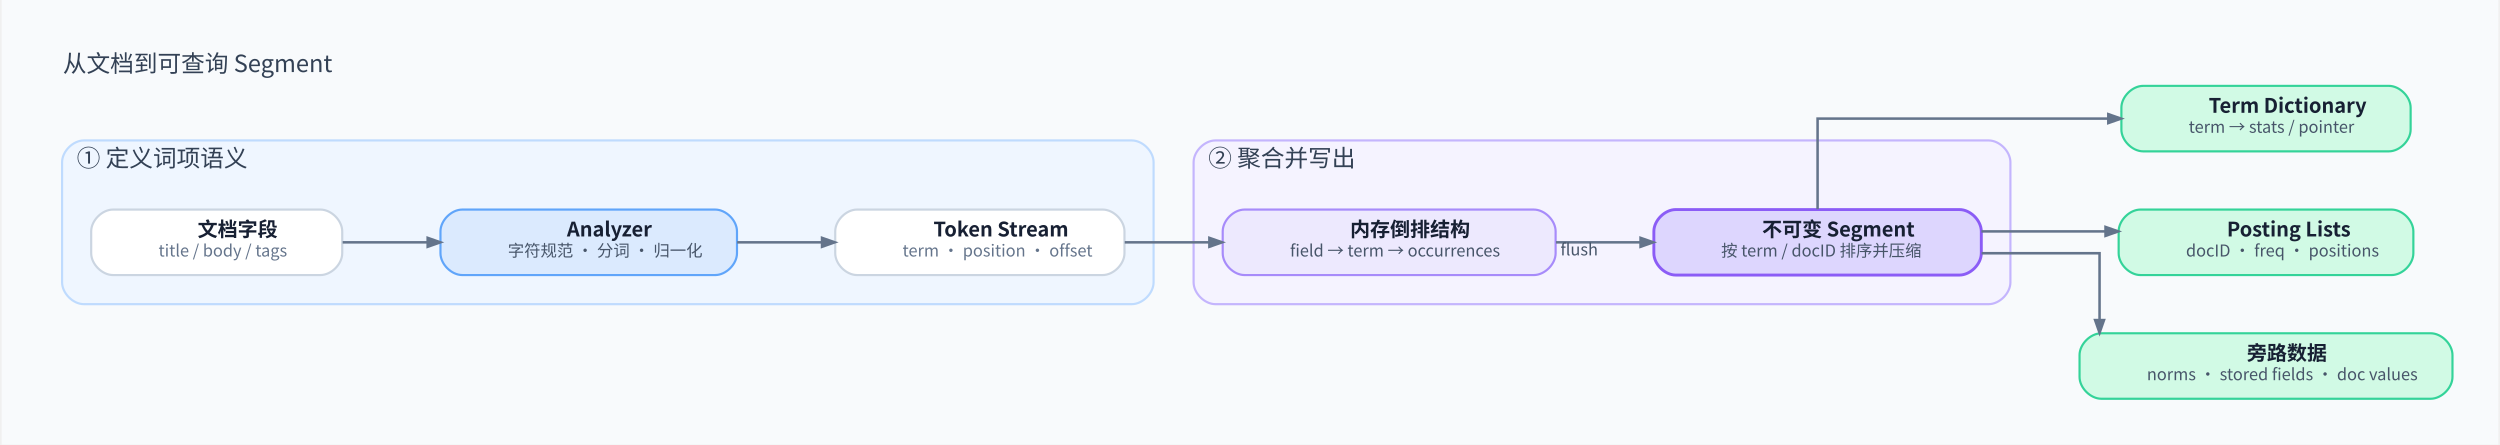
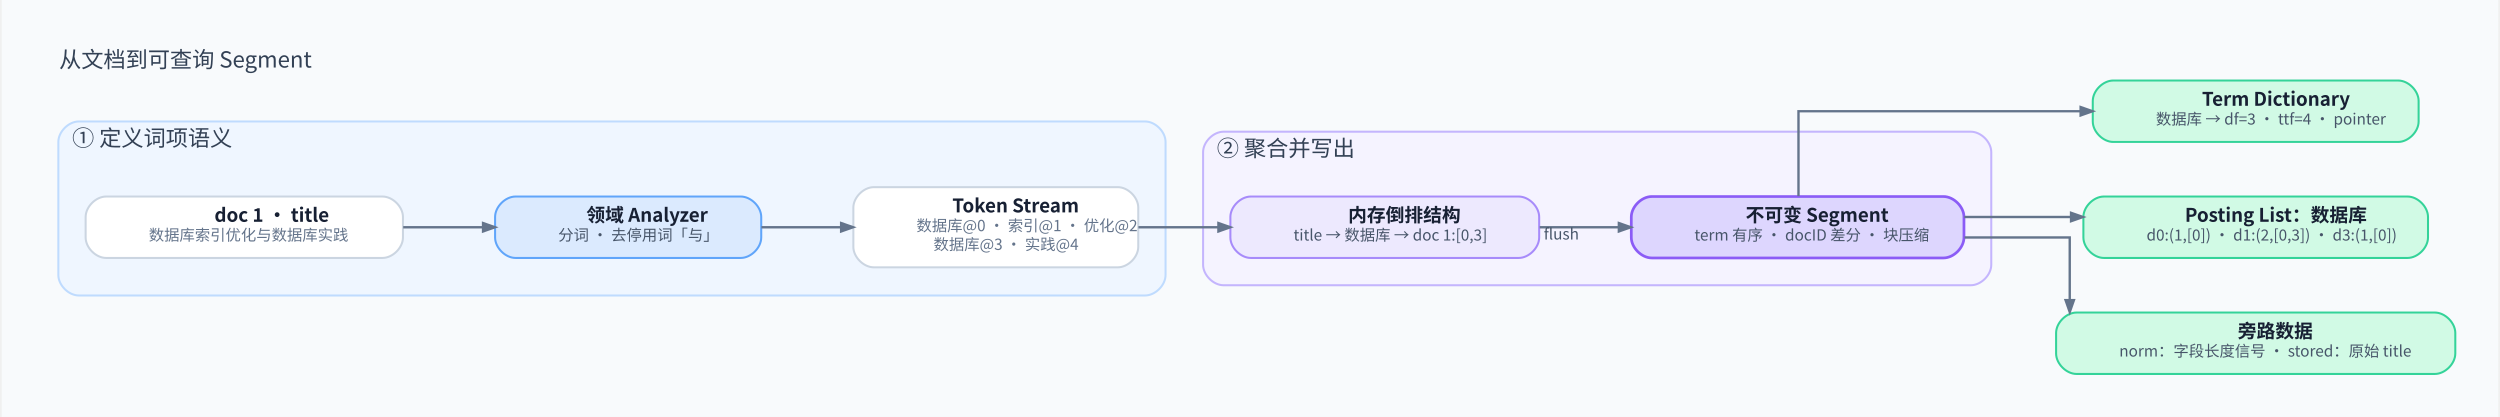
- <svg xmlns="http://www.w3.org/2000/svg" width="1372pt" height="244pt" viewBox="0.00 0.00 1372.40 244.40">
+ <svg xmlns="http://www.w3.org/2000/svg" width="1463pt" height="244pt" viewBox="0.00 0.00 1463.40 244.40">
  <g id="graph0" class="graph" transform="scale(1 1) rotate(0) translate(25.2 219.2)">
-     <polygon fill="#f8fafc" stroke="transparent" points="-25.2,25.2 -25.2,-219.2 1347.2,-219.2 1347.2,25.2 -25.2,25.2" />
+     <polygon fill="#f8fafc" stroke="transparent" points="-25.2,25.2 -25.2,-219.2 1438.2,-219.2 1438.2,25.2 -25.2,25.2" />
    <text text-anchor="middle" x="82.5" y="-179.6" font-family="Noto Sans CJK SC" font-size="13.00" fill="#334155">从文档到可查询 Segment</text>
    <g id="clust1" class="cluster">
-       <path fill="#eff6ff" stroke="#bfdbfe" stroke-width="1.2" d="M20,-52C20,-52 596,-52 596,-52 602,-52 608,-58 608,-64 608,-64 608,-130 608,-130 608,-136 602,-142 596,-142 596,-142 20,-142 20,-142 14,-142 8,-136 8,-130 8,-130 8,-64 8,-64 8,-58 14,-52 20,-52" />
-       <text text-anchor="middle" x="63" y="-127.6" font-family="Noto Sans CJK SC" font-size="13.00" fill="#334155">① 定义词项语义</text>
+       <path fill="#eff6ff" stroke="#bfdbfe" stroke-width="1.2" d="M20,-46C20,-46 645,-46 645,-46 651,-46 657,-52 657,-58 657,-58 657,-136 657,-136 657,-142 651,-148 645,-148 645,-148 20,-148 20,-148 14,-148 8,-142 8,-136 8,-136 8,-58 8,-58 8,-52 14,-46 20,-46" />
+       <text text-anchor="middle" x="63" y="-133.6" font-family="Noto Sans CJK SC" font-size="13.00" fill="#334155">① 定义词项语义</text>
    </g>
    <g id="clust2" class="cluster">
-       <path fill="#f5f3ff" stroke="#c4b5fd" stroke-width="1.2" d="M642,-52C642,-52 1067,-52 1067,-52 1073,-52 1079,-58 1079,-64 1079,-64 1079,-130 1079,-130 1079,-136 1073,-142 1067,-142 1067,-142 642,-142 642,-142 636,-142 630,-136 630,-130 630,-130 630,-64 630,-64 630,-58 636,-52 642,-52" />
-       <text text-anchor="middle" x="678.5" y="-127.6" font-family="Noto Sans CJK SC" font-size="13.00" fill="#334155">② 聚合并写出</text>
+       <path fill="#f5f3ff" stroke="#c4b5fd" stroke-width="1.2" d="M691,-52C691,-52 1129,-52 1129,-52 1135,-52 1141,-58 1141,-64 1141,-64 1141,-130 1141,-130 1141,-136 1135,-142 1129,-142 1129,-142 691,-142 691,-142 685,-142 679,-136 679,-130 679,-130 679,-64 679,-64 679,-58 685,-52 691,-52" />
+       <text text-anchor="middle" x="727.5" y="-127.6" font-family="Noto Sans CJK SC" font-size="13.00" fill="#334155">② 聚合并写出</text>
    </g>
    <g id="node1" class="node">
-       <path fill="#ffffff" stroke="#cbd5e1" stroke-width="1.2" d="M150,-104C150,-104 36,-104 36,-104 30,-104 24,-98 24,-92 24,-92 24,-80 24,-80 24,-74 30,-68 36,-68 36,-68 150,-68 150,-68 156,-68 162,-74 162,-80 162,-80 162,-92 162,-92 162,-98 156,-104 150,-104" />
-       <text text-anchor="start" x="57.5" y="-89.2" font-family="Noto Sans CJK SC" font-size="11.00" fill="#172033">        </text>
-       <text text-anchor="start" x="82.5" y="-89.2" font-family="Noto Sans CJK SC" font-weight="bold" font-size="11.00" fill="#172033">文档字段</text>
+       <path fill="#ffffff" stroke="#cbd5e1" stroke-width="1.2" d="M198,-104C198,-104 36,-104 36,-104 30,-104 24,-98 24,-92 24,-92 24,-80 24,-80 24,-74 30,-68 36,-68 36,-68 198,-68 198,-68 204,-68 210,-74 210,-80 210,-80 210,-92 210,-92 210,-98 204,-104 198,-104" />
+       <text text-anchor="start" x="74.5" y="-89.2" font-family="Noto Sans CJK SC" font-size="11.00" fill="#172033">        </text>
+       <text text-anchor="start" x="99.5" y="-89.2" font-family="Noto Sans CJK SC" font-weight="bold" font-size="11.00" fill="#172033">doc 1 · title</text>
      <text text-anchor="start" x="36" y="-78.2" font-family="Noto Sans CJK SC" font-size="11.00" fill="#172033">        </text>
-       <text text-anchor="start" x="61" y="-78.2" font-family="Noto Sans CJK SC" font-size="9.00" fill="#64748b">title / body / tags</text>
-       <text text-anchor="start" x="131" y="-78.2" font-family="Noto Sans CJK SC" font-size="11.00" fill="#172033">      </text>
+       <text text-anchor="start" x="61" y="-78.2" font-family="Noto Sans CJK SC" font-size="9.00" fill="#64748b">数据库索引优化与数据库实践</text>
+       <text text-anchor="start" x="179" y="-78.2" font-family="Noto Sans CJK SC" font-size="11.00" fill="#172033">      </text>
    </g>
    <g id="node2" class="node">
-       <path fill="#dbeafe" stroke="#60a5fa" stroke-width="1.2" d="M367,-104C367,-104 228,-104 228,-104 222,-104 216,-98 216,-92 216,-92 216,-80 216,-80 216,-74 222,-68 228,-68 228,-68 367,-68 367,-68 373,-68 379,-74 379,-80 379,-80 379,-92 379,-92 379,-98 373,-104 367,-104" />
-       <text text-anchor="start" x="260.5" y="-89.2" font-family="Noto Sans CJK SC" font-size="11.00" fill="#172033">        </text>
-       <text text-anchor="start" x="285.5" y="-89.2" font-family="Noto Sans CJK SC" font-weight="bold" font-size="11.00" fill="#172033">Analyzer</text>
-       <text text-anchor="start" x="228" y="-78.2" font-family="Noto Sans CJK SC" font-size="11.00" fill="#172033">        </text>
-       <text text-anchor="start" x="253" y="-78.2" font-family="Noto Sans CJK SC" font-size="9.00" fill="#475569">字符规范 · 分词 · 归一化</text>
-       <text text-anchor="start" x="348" y="-78.2" font-family="Noto Sans CJK SC" font-size="11.00" fill="#172033">      </text>
+       <path fill="#dbeafe" stroke="#60a5fa" stroke-width="1.2" d="M408,-104C408,-104 276,-104 276,-104 270,-104 264,-98 264,-92 264,-92 264,-80 264,-80 264,-74 270,-68 276,-68 276,-68 408,-68 408,-68 414,-68 420,-74 420,-80 420,-80 420,-92 420,-92 420,-98 414,-104 408,-104" />
+       <text text-anchor="start" x="292.5" y="-89.2" font-family="Noto Sans CJK SC" font-size="11.00" fill="#172033">        </text>
+       <text text-anchor="start" x="317.5" y="-89.2" font-family="Noto Sans CJK SC" font-weight="bold" font-size="11.00" fill="#172033">领域 Analyzer</text>
+       <text text-anchor="start" x="276" y="-78.2" font-family="Noto Sans CJK SC" font-size="11.00" fill="#172033">        </text>
+       <text text-anchor="start" x="301" y="-78.2" font-family="Noto Sans CJK SC" font-size="9.00" fill="#475569">分词 · 去停用词「与」</text>
+       <text text-anchor="start" x="389" y="-78.2" font-family="Noto Sans CJK SC" font-size="11.00" fill="#172033">      </text>
    </g>
    <g id="edge1" class="edge">
-       <path fill="none" stroke="#64748b" stroke-width="1.4" d="M162.23,-86C162.23,-86 208.97,-86 208.97,-86" />
-       <polygon fill="#64748b" stroke="#64748b" stroke-width="1.4" points="208.97,-88.45 215.97,-86 208.97,-83.55 208.97,-88.45" />
+       <path fill="none" stroke="#64748b" stroke-width="1.4" d="M210.14,-86C210.14,-86 256.95,-86 256.95,-86" />
+       <polygon fill="#64748b" stroke="#64748b" stroke-width="1.4" points="256.95,-88.45 263.95,-86 256.95,-83.55 256.95,-88.45" />
    </g>
    <g id="node3" class="node">
-       <path fill="#ffffff" stroke="#cbd5e1" stroke-width="1.2" d="M580,-104C580,-104 445,-104 445,-104 439,-104 433,-98 433,-92 433,-92 433,-80 433,-80 433,-74 439,-68 445,-68 445,-68 580,-68 580,-68 586,-68 592,-74 592,-80 592,-80 592,-92 592,-92 592,-98 586,-104 580,-104" />
-       <text text-anchor="start" x="462" y="-89.2" font-family="Noto Sans CJK SC" font-size="11.00" fill="#172033">        </text>
-       <text text-anchor="start" x="487" y="-89.2" font-family="Noto Sans CJK SC" font-weight="bold" font-size="11.00" fill="#172033">Token Stream</text>
-       <text text-anchor="start" x="445" y="-78.2" font-family="Noto Sans CJK SC" font-size="11.00" fill="#172033">        </text>
-       <text text-anchor="start" x="470" y="-78.2" font-family="Noto Sans CJK SC" font-size="9.00" fill="#64748b">term · position · offset</text>
-       <text text-anchor="start" x="561" y="-78.2" font-family="Noto Sans CJK SC" font-size="11.00" fill="#172033">      </text>
+       <path fill="#ffffff" stroke="#cbd5e1" stroke-width="1.2" d="M629,-109.5C629,-109.5 486,-109.5 486,-109.5 480,-109.5 474,-103.5 474,-97.5 474,-97.5 474,-74.5 474,-74.5 474,-68.5 480,-62.5 486,-62.5 486,-62.5 629,-62.5 629,-62.5 635,-62.5 641,-68.5 641,-74.5 641,-74.5 641,-97.5 641,-97.5 641,-103.5 635,-109.5 629,-109.5" />
+       <text text-anchor="start" x="507" y="-94.7" font-family="Noto Sans CJK SC" font-size="11.00" fill="#172033">        </text>
+       <text text-anchor="start" x="532" y="-94.7" font-family="Noto Sans CJK SC" font-weight="bold" font-size="11.00" fill="#172033">Token Stream</text>
+       <text text-anchor="start" x="486" y="-83.7" font-family="Noto Sans CJK SC" font-size="11.00" fill="#172033">        </text>
+       <text text-anchor="start" x="511" y="-83.7" font-family="Noto Sans CJK SC" font-size="9.00" fill="#64748b">数据库@0 · 索引@1 · 优化@2</text>
+       <text text-anchor="start" x="496" y="-72.7" font-family="Noto Sans CJK SC" font-size="11.00" fill="#172033">        </text>
+       <text text-anchor="start" x="521" y="-72.7" font-family="Noto Sans CJK SC" font-size="9.00" fill="#64748b">数据库@3 · 实践@4</text>
+       <text text-anchor="start" x="600" y="-72.7" font-family="Noto Sans CJK SC" font-size="11.00" fill="#172033">      </text>
    </g>
    <g id="edge2" class="edge">
-       <path fill="none" stroke="#64748b" stroke-width="1.4" d="M379.09,-86C379.09,-86 425.75,-86 425.75,-86" />
-       <polygon fill="#64748b" stroke="#64748b" stroke-width="1.4" points="425.75,-88.45 432.75,-86 425.75,-83.55 425.75,-88.45" />
+       <path fill="none" stroke="#64748b" stroke-width="1.4" d="M420.11,-86C420.11,-86 466.84,-86 466.84,-86" />
+       <polygon fill="#64748b" stroke="#64748b" stroke-width="1.4" points="466.84,-88.45 473.84,-86 466.84,-83.55 466.84,-88.45" />
    </g>
    <g id="node4" class="node">
-       <path fill="#ede9fe" stroke="#a78bfa" stroke-width="1.2" d="M817,-104C817,-104 658,-104 658,-104 652,-104 646,-98 646,-92 646,-92 646,-80 646,-80 646,-74 652,-68 658,-68 658,-68 817,-68 817,-68 823,-68 829,-74 829,-80 829,-80 829,-92 829,-92 829,-98 823,-104 817,-104" />
-       <text text-anchor="start" x="691" y="-89.2" font-family="Noto Sans CJK SC" font-size="11.00" fill="#172033">        </text>
-       <text text-anchor="start" x="716" y="-89.2" font-family="Noto Sans CJK SC" font-weight="bold" font-size="11.00" fill="#172033">内存倒排结构</text>
-       <text text-anchor="start" x="658" y="-78.2" font-family="Noto Sans CJK SC" font-size="11.00" fill="#172033">        </text>
-       <text text-anchor="start" x="683" y="-78.2" font-family="Noto Sans CJK SC" font-size="9.00" fill="#475569">field → term → occurrences</text>
-       <text text-anchor="start" x="798" y="-78.2" font-family="Noto Sans CJK SC" font-size="11.00" fill="#172033">      </text>
+       <path fill="#ede9fe" stroke="#a78bfa" stroke-width="1.2" d="M864,-104C864,-104 707,-104 707,-104 701,-104 695,-98 695,-92 695,-92 695,-80 695,-80 695,-74 701,-68 707,-68 707,-68 864,-68 864,-68 870,-68 876,-74 876,-80 876,-80 876,-92 876,-92 876,-98 870,-104 864,-104" />
+       <text text-anchor="start" x="739" y="-89.2" font-family="Noto Sans CJK SC" font-size="11.00" fill="#172033">        </text>
+       <text text-anchor="start" x="764" y="-89.2" font-family="Noto Sans CJK SC" font-weight="bold" font-size="11.00" fill="#172033">内存倒排结构</text>
+       <text text-anchor="start" x="707" y="-78.2" font-family="Noto Sans CJK SC" font-size="11.00" fill="#172033">        </text>
+       <text text-anchor="start" x="732" y="-78.2" font-family="Noto Sans CJK SC" font-size="9.00" fill="#475569">title → 数据库 → doc 1:[0,3]</text>
+       <text text-anchor="start" x="845" y="-78.2" font-family="Noto Sans CJK SC" font-size="11.00" fill="#172033">      </text>
    </g>
    <g id="edge4" class="edge">
-       <path fill="none" stroke="#64748b" stroke-width="1.4" d="M592.14,-86C592.14,-86 638.67,-86 638.67,-86" />
-       <polygon fill="#64748b" stroke="#64748b" stroke-width="1.4" points="638.67,-88.45 645.67,-86 638.67,-83.55 638.67,-88.45" />
+       <path fill="none" stroke="#64748b" stroke-width="1.4" d="M641.1,-86C641.1,-86 687.99,-86 687.99,-86" />
+       <polygon fill="#64748b" stroke="#64748b" stroke-width="1.4" points="687.99,-88.45 694.99,-86 687.99,-83.55 687.99,-88.45" />
    </g>
    <g id="node5" class="node">
-       <path fill="#ddd6fe" stroke="#8b5cf6" stroke-width="1.6" d="M1051,-104C1051,-104 895,-104 895,-104 889,-104 883,-98 883,-92 883,-92 883,-80 883,-80 883,-74 889,-68 895,-68 895,-68 1051,-68 1051,-68 1057,-68 1063,-74 1063,-80 1063,-80 1063,-92 1063,-92 1063,-98 1057,-104 1051,-104" />
-       <text text-anchor="start" x="917.5" y="-89.2" font-family="Noto Sans CJK SC" font-size="11.00" fill="#172033">        </text>
-       <text text-anchor="start" x="942.5" y="-89.2" font-family="Noto Sans CJK SC" font-weight="bold" font-size="11.00" fill="#172033">不可变 Segment</text>
-       <text text-anchor="start" x="895" y="-78.2" font-family="Noto Sans CJK SC" font-size="11.00" fill="#172033">        </text>
-       <text text-anchor="start" x="920" y="-78.2" font-family="Noto Sans CJK SC" font-size="9.00" fill="#475569">按 term / docID 排序并压缩</text>
-       <text text-anchor="start" x="1032" y="-78.2" font-family="Noto Sans CJK SC" font-size="11.00" fill="#172033">      </text>
+       <path fill="#ddd6fe" stroke="#8b5cf6" stroke-width="1.6" d="M1113,-104C1113,-104 942,-104 942,-104 936,-104 930,-98 930,-92 930,-92 930,-80 930,-80 930,-74 936,-68 942,-68 942,-68 1113,-68 1113,-68 1119,-68 1125,-74 1125,-80 1125,-80 1125,-92 1125,-92 1125,-98 1119,-104 1113,-104" />
+       <text text-anchor="start" x="972" y="-89.2" font-family="Noto Sans CJK SC" font-size="11.00" fill="#172033">        </text>
+       <text text-anchor="start" x="997" y="-89.2" font-family="Noto Sans CJK SC" font-weight="bold" font-size="11.00" fill="#172033">不可变 Segment</text>
+       <text text-anchor="start" x="942" y="-78.2" font-family="Noto Sans CJK SC" font-size="11.00" fill="#172033">        </text>
+       <text text-anchor="start" x="967" y="-78.2" font-family="Noto Sans CJK SC" font-size="9.00" fill="#475569">term 有序 · docID 差分 · 块压缩</text>
+       <text text-anchor="start" x="1094" y="-78.2" font-family="Noto Sans CJK SC" font-size="11.00" fill="#172033">      </text>
    </g>
    <g id="edge3" class="edge">
-       <path fill="none" stroke="#64748b" stroke-width="1.4" d="M829.22,-86C829.22,-86 875.69,-86 875.69,-86" />
-       <polygon fill="#64748b" stroke="#64748b" stroke-width="1.4" points="875.69,-88.45 882.69,-86 875.69,-83.55 875.69,-88.45" />
-       <text text-anchor="middle" x="841.96" y="-78.8" font-family="Noto Sans CJK SC" font-size="9.00" fill="#475569">flush</text>
+       <path fill="none" stroke="#64748b" stroke-width="1.4" d="M876.3,-86C876.3,-86 922.71,-86 922.71,-86" />
+       <polygon fill="#64748b" stroke="#64748b" stroke-width="1.4" points="922.71,-88.45 929.71,-86 922.71,-83.55 922.71,-88.45" />
+       <text text-anchor="middle" x="889.01" y="-78.8" font-family="Noto Sans CJK SC" font-size="9.00" fill="#475569">flush</text>
    </g>
    <g id="node6" class="node">
-       <path fill="#d1fae5" stroke="#34d399" stroke-width="1.2" d="M1287,-172C1287,-172 1152,-172 1152,-172 1146,-172 1140,-166 1140,-160 1140,-160 1140,-148 1140,-148 1140,-142 1146,-136 1152,-136 1152,-136 1287,-136 1287,-136 1293,-136 1299,-142 1299,-148 1299,-148 1299,-160 1299,-160 1299,-166 1293,-172 1287,-172" />
-       <text text-anchor="start" x="1163" y="-157.2" font-family="Noto Sans CJK SC" font-size="11.00" fill="#172033">        </text>
-       <text text-anchor="start" x="1188" y="-157.2" font-family="Noto Sans CJK SC" font-weight="bold" font-size="11.00" fill="#172033">Term Dictionary</text>
-       <text text-anchor="start" x="1152" y="-146.2" font-family="Noto Sans CJK SC" font-size="11.00" fill="#172033">        </text>
-       <text text-anchor="start" x="1177" y="-146.2" font-family="Noto Sans CJK SC" font-size="9.00" fill="#475569">term → stats / pointer</text>
-       <text text-anchor="start" x="1268" y="-146.2" font-family="Noto Sans CJK SC" font-size="11.00" fill="#172033">      </text>
+       <path fill="#d1fae5" stroke="#34d399" stroke-width="1.2" d="M1379.5,-172C1379.5,-172 1212.5,-172 1212.5,-172 1206.5,-172 1200.5,-166 1200.5,-160 1200.5,-160 1200.5,-148 1200.5,-148 1200.5,-142 1206.5,-136 1212.5,-136 1212.5,-136 1379.5,-136 1379.5,-136 1385.5,-136 1391.5,-142 1391.5,-148 1391.5,-148 1391.5,-160 1391.5,-160 1391.5,-166 1385.5,-172 1379.5,-172" />
+       <text text-anchor="start" x="1239.5" y="-157.2" font-family="Noto Sans CJK SC" font-size="11.00" fill="#172033">        </text>
+       <text text-anchor="start" x="1264.5" y="-157.2" font-family="Noto Sans CJK SC" font-weight="bold" font-size="11.00" fill="#172033">Term Dictionary</text>
+       <text text-anchor="start" x="1212.5" y="-146.2" font-family="Noto Sans CJK SC" font-size="11.00" fill="#172033">        </text>
+       <text text-anchor="start" x="1237.5" y="-146.2" font-family="Noto Sans CJK SC" font-size="9.00" fill="#475569">数据库 → df=3 · ttf=4 · pointer</text>
+       <text text-anchor="start" x="1360.5" y="-146.2" font-family="Noto Sans CJK SC" font-size="11.00" fill="#172033">      </text>
    </g>
    <g id="edge5" class="edge">
-       <path fill="none" stroke="#64748b" stroke-width="1.4" d="M973,-104.22C973,-124.37 973,-154 973,-154 973,-154 1132.81,-154 1132.81,-154" />
-       <polygon fill="#64748b" stroke="#64748b" stroke-width="1.4" points="1132.81,-156.45 1139.81,-154 1132.81,-151.55 1132.81,-156.45" />
+       <path fill="none" stroke="#64748b" stroke-width="1.4" d="M1028,-104.22C1028,-124.37 1028,-154 1028,-154 1028,-154 1193.38,-154 1193.38,-154" />
+       <polygon fill="#64748b" stroke="#64748b" stroke-width="1.4" points="1193.38,-156.45 1200.38,-154 1193.38,-151.55 1193.38,-156.45" />
    </g>
    <g id="node7" class="node">
-       <path fill="#d1fae5" stroke="#34d399" stroke-width="1.2" d="M1288.5,-104C1288.5,-104 1150.5,-104 1150.5,-104 1144.5,-104 1138.5,-98 1138.5,-92 1138.5,-92 1138.5,-80 1138.5,-80 1138.5,-74 1144.5,-68 1150.5,-68 1150.5,-68 1288.5,-68 1288.5,-68 1294.5,-68 1300.5,-74 1300.5,-80 1300.5,-80 1300.5,-92 1300.5,-92 1300.5,-98 1294.5,-104 1288.5,-104" />
-       <text text-anchor="start" x="1173" y="-89.2" font-family="Noto Sans CJK SC" font-size="11.00" fill="#172033">        </text>
-       <text text-anchor="start" x="1198" y="-89.2" font-family="Noto Sans CJK SC" font-weight="bold" font-size="11.00" fill="#172033">Posting Lists</text>
-       <text text-anchor="start" x="1150.5" y="-78.2" font-family="Noto Sans CJK SC" font-size="11.00" fill="#172033">        </text>
-       <text text-anchor="start" x="1175.5" y="-78.2" font-family="Noto Sans CJK SC" font-size="9.00" fill="#475569">docID · freq · positions</text>
-       <text text-anchor="start" x="1269.5" y="-78.2" font-family="Noto Sans CJK SC" font-size="11.00" fill="#172033">      </text>
+       <path fill="#d1fae5" stroke="#34d399" stroke-width="1.2" d="M1385,-104C1385,-104 1207,-104 1207,-104 1201,-104 1195,-98 1195,-92 1195,-92 1195,-80 1195,-80 1195,-74 1201,-68 1207,-68 1207,-68 1385,-68 1385,-68 1391,-68 1397,-74 1397,-80 1397,-80 1397,-92 1397,-92 1397,-98 1391,-104 1385,-104" />
+       <text text-anchor="start" x="1229.5" y="-89.2" font-family="Noto Sans CJK SC" font-size="11.00" fill="#172033">        </text>
+       <text text-anchor="start" x="1254.5" y="-89.2" font-family="Noto Sans CJK SC" font-weight="bold" font-size="11.00" fill="#172033">Posting List：数据库</text>
+       <text text-anchor="start" x="1207" y="-78.2" font-family="Noto Sans CJK SC" font-size="11.00" fill="#172033">        </text>
+       <text text-anchor="start" x="1232" y="-78.2" font-family="Noto Sans CJK SC" font-size="9.00" fill="#475569">d0:(1,[0]) · d1:(2,[0,3]) · d3:(1,[0])</text>
+       <text text-anchor="start" x="1366" y="-78.2" font-family="Noto Sans CJK SC" font-size="11.00" fill="#172033">      </text>
    </g>
    <g id="edge6" class="edge">
-       <path fill="none" stroke="#64748b" stroke-width="1.4" d="M1063.04,-92C1063.04,-92 1131.28,-92 1131.28,-92" />
-       <polygon fill="#64748b" stroke="#64748b" stroke-width="1.4" points="1131.28,-94.45 1138.28,-92 1131.28,-89.55 1131.28,-94.45" />
+       <path fill="none" stroke="#64748b" stroke-width="1.4" d="M1125.19,-92C1125.19,-92 1187.77,-92 1187.77,-92" />
+       <polygon fill="#64748b" stroke="#64748b" stroke-width="1.4" points="1187.77,-94.45 1194.77,-92 1187.77,-89.55 1187.77,-94.45" />
    </g>
    <g id="node8" class="node">
-       <path fill="#d1fae5" stroke="#34d399" stroke-width="1.2" d="M1310,-36C1310,-36 1129,-36 1129,-36 1123,-36 1117,-30 1117,-24 1117,-24 1117,-12 1117,-12 1117,-6 1123,0 1129,0 1129,0 1310,0 1310,0 1316,0 1322,-6 1322,-12 1322,-12 1322,-24 1322,-24 1322,-30 1316,-36 1310,-36" />
-       <text text-anchor="start" x="1184" y="-21.2" font-family="Noto Sans CJK SC" font-size="11.00" fill="#172033">        </text>
-       <text text-anchor="start" x="1209" y="-21.2" font-family="Noto Sans CJK SC" font-weight="bold" font-size="11.00" fill="#172033">旁路数据</text>
-       <text text-anchor="start" x="1129" y="-10.2" font-family="Noto Sans CJK SC" font-size="11.00" fill="#172033">        </text>
-       <text text-anchor="start" x="1154" y="-10.2" font-family="Noto Sans CJK SC" font-size="9.00" fill="#475569">norms · stored fields · doc values</text>
-       <text text-anchor="start" x="1291" y="-10.2" font-family="Noto Sans CJK SC" font-size="11.00" fill="#172033">      </text>
+       <path fill="#d1fae5" stroke="#34d399" stroke-width="1.2" d="M1401,-36C1401,-36 1191,-36 1191,-36 1185,-36 1179,-30 1179,-24 1179,-24 1179,-12 1179,-12 1179,-6 1185,0 1191,0 1191,0 1401,0 1401,0 1407,0 1413,-6 1413,-12 1413,-12 1413,-24 1413,-24 1413,-30 1407,-36 1401,-36" />
+       <text text-anchor="start" x="1260.5" y="-21.2" font-family="Noto Sans CJK SC" font-size="11.00" fill="#172033">        </text>
+       <text text-anchor="start" x="1285.5" y="-21.2" font-family="Noto Sans CJK SC" font-weight="bold" font-size="11.00" fill="#172033">旁路数据</text>
+       <text text-anchor="start" x="1191" y="-10.2" font-family="Noto Sans CJK SC" font-size="11.00" fill="#172033">        </text>
+       <text text-anchor="start" x="1216" y="-10.2" font-family="Noto Sans CJK SC" font-size="9.00" fill="#475569">norm：字段长度信号 · stored：原始 title</text>
+       <text text-anchor="start" x="1382" y="-10.2" font-family="Noto Sans CJK SC" font-size="11.00" fill="#172033">      </text>
    </g>
    <g id="edge7" class="edge">
-       <path fill="none" stroke="#64748b" stroke-width="1.4" d="M1063.16,-80C1097.26,-80 1128,-80 1128,-80 1128,-80 1128,-43.27 1128,-43.27" />
-       <polygon fill="#64748b" stroke="#64748b" stroke-width="1.4" points="1130.45,-43.27 1128,-36.27 1125.55,-43.27 1130.45,-43.27" />
+       <path fill="none" stroke="#64748b" stroke-width="1.4" d="M1125.33,-80C1158.35,-80 1187,-80 1187,-80 1187,-80 1187,-43.27 1187,-43.27" />
+       <polygon fill="#64748b" stroke="#64748b" stroke-width="1.4" points="1189.45,-43.27 1187,-36.27 1184.55,-43.27 1189.45,-43.27" />
    </g>
  </g>
</svg>
